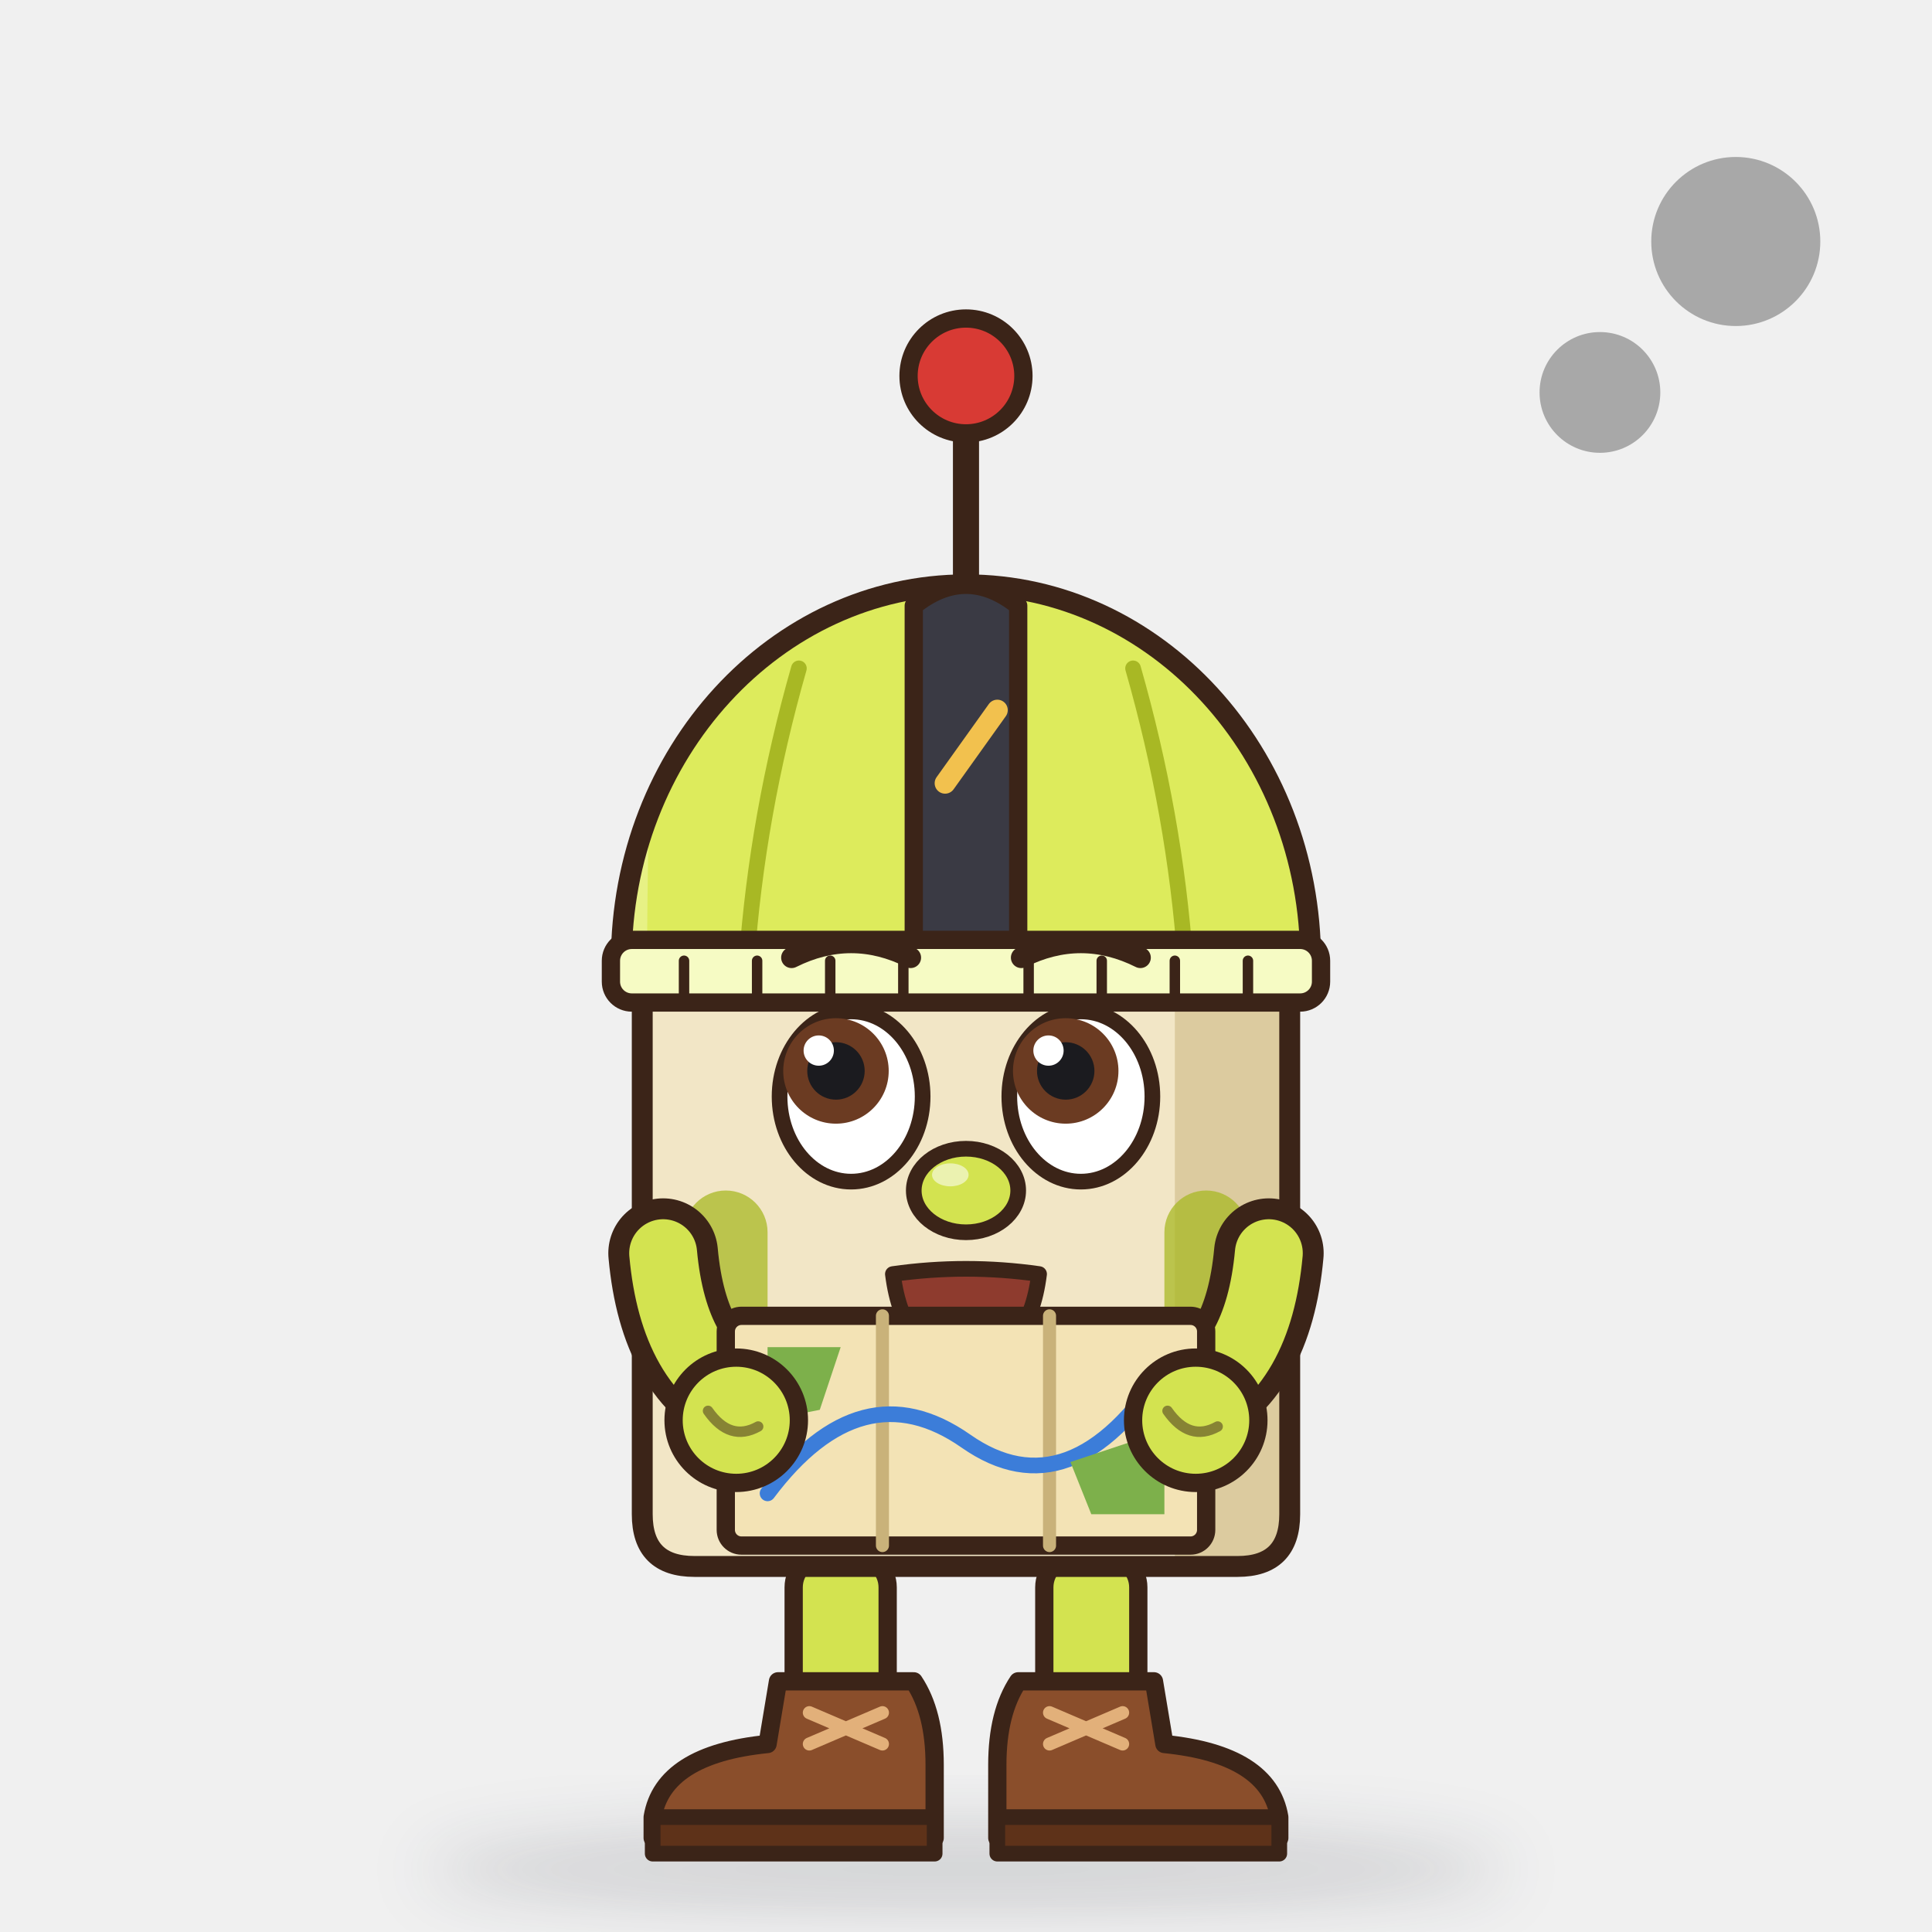
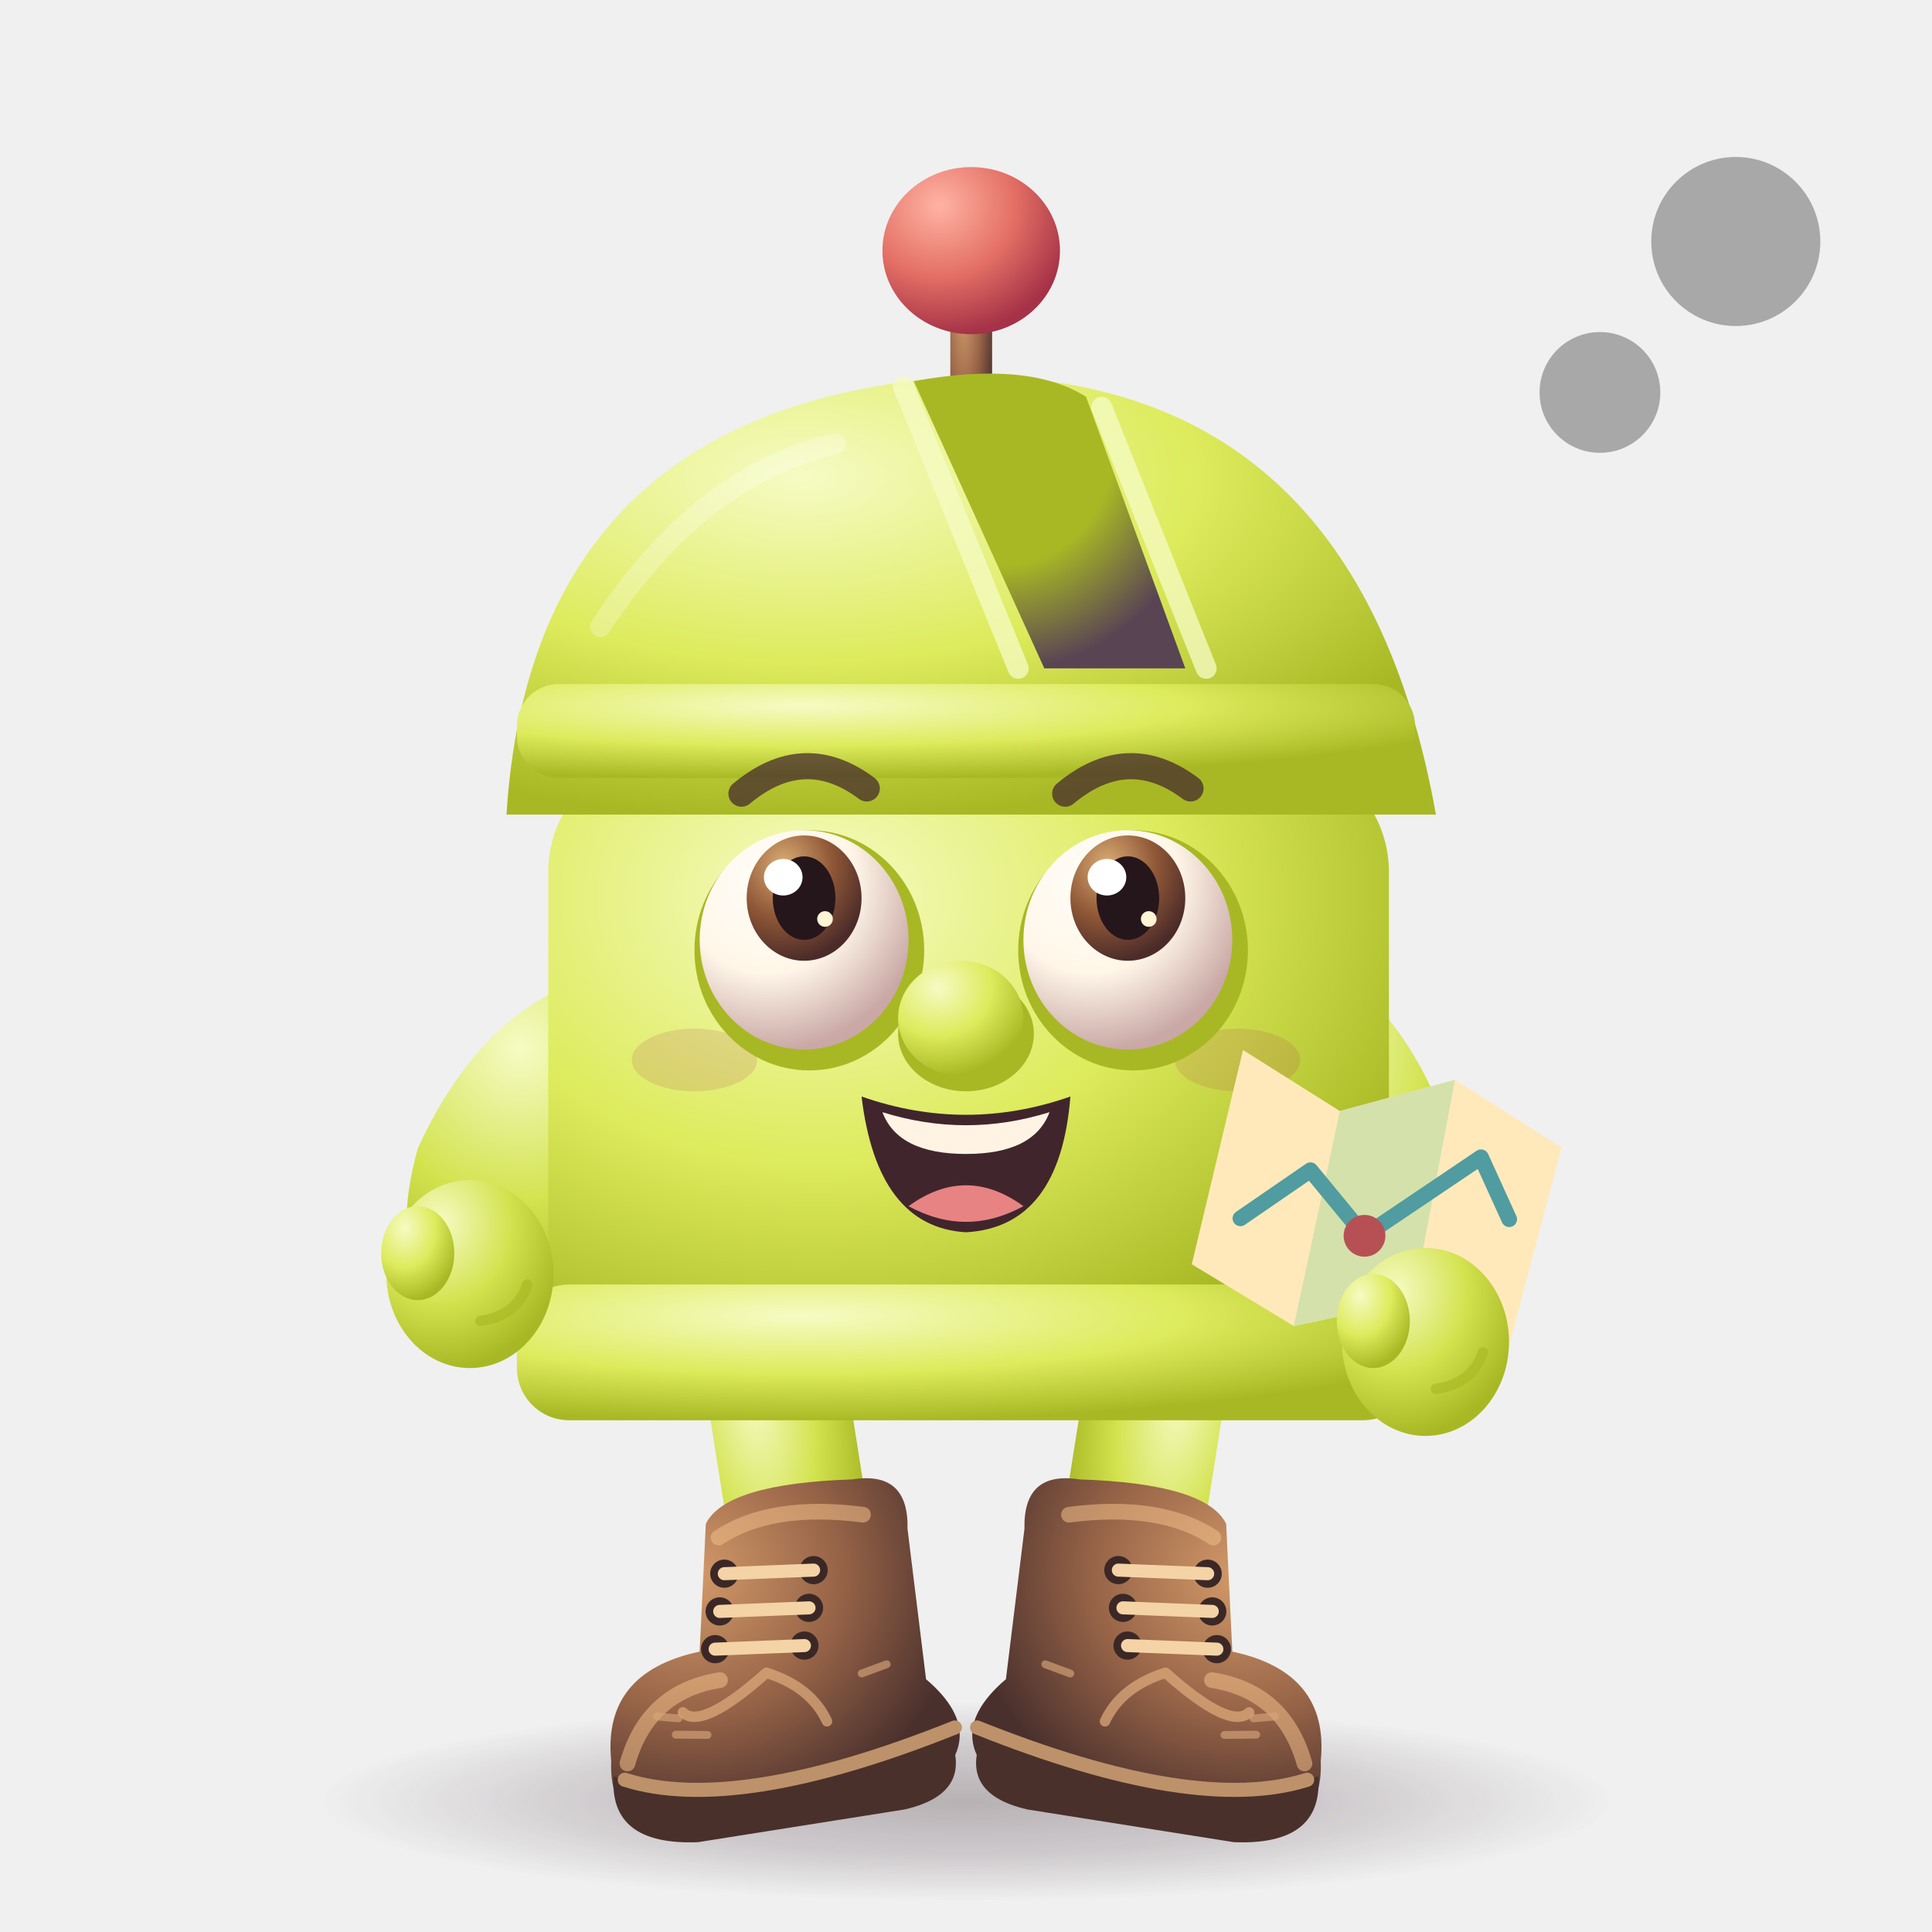
<svg xmlns="http://www.w3.org/2000/svg" viewBox="0 0 64 64" width="160" height="160" role="img" aria-label="Greenwich, Places, planning">
  <defs>
-     <filter id="sm-greenwich-s" x="-50%" y="-50%" width="200%" height="200%">
-       <feGaussianBlur stdDeviation="6" />
-     </filter>
+     <radialGradient id="sm-greenwich-clay" cx="32%" cy="23%" r="78%">
+       <stop offset="0" stop-color="#F6FBC4" />
+       <stop offset="0.54" stop-color="#DDEB5C" />
+       <stop offset="1" stop-color="#A8B824" />
+     </radialGradient>
+     <radialGradient id="sm-greenwich-arm" cx="32%" cy="23%" r="78%">
+       <stop offset="0" stop-color="#F6FBC4" />
+       <stop offset="0.54" stop-color="#D3E350" />
+       <stop offset="1" stop-color="#A8B824" />
+     </radialGradient>
+     <radialGradient id="sm-greenwich-recess" cx="32%" cy="23%" r="78%">
+       <stop offset="0" stop-color="#A8B824" />
+       <stop offset="0.54" stop-color="#A8B824" />
+       <stop offset="1" stop-color="#594454" />
+     </radialGradient>
+     <radialGradient id="sm-greenwich-boot" cx="32%" cy="23%" r="78%">
+       <stop offset="0" stop-color="#d39a69" />
+       <stop offset="0.54" stop-color="#966347" />
+       <stop offset="1" stop-color="#4a302d" />
+     </radialGradient>
+     <radialGradient id="sm-greenwich-wood" cx="32%" cy="23%" r="78%">
+       <stop offset="0" stop-color="#ffe0a6" />
+       <stop offset="0.54" stop-color="#bb8051" />
+       <stop offset="1" stop-color="#774231" />
+     </radialGradient>
+     <radialGradient id="sm-greenwich-gold" cx="32%" cy="23%" r="78%">
+       <stop offset="0" stop-color="#fff5bb" />
+       <stop offset="0.54" stop-color="#ebba54" />
+       <stop offset="1" stop-color="#aa612e" />
+     </radialGradient>
+     <radialGradient id="sm-greenwich-red" cx="32%" cy="23%" r="78%">
+       <stop offset="0" stop-color="#ffb3a4" />
+       <stop offset="0.54" stop-color="#e47065" />
+       <stop offset="1" stop-color="#a53247" />
+     </radialGradient>
+     <radialGradient id="sm-greenwich-white" cx="32%" cy="23%" r="78%">
+       <stop offset="0" stop-color="#fffef9" />
+       <stop offset="0.54" stop-color="#fff6e8" />
+       <stop offset="1" stop-color="#c9a8a5" />
+     </radialGradient>
+     <radialGradient id="sm-greenwich-iris" cx="32%" cy="23%" r="78%">
+       <stop offset="0" stop-color="#d9ab73" />
+       <stop offset="0.54" stop-color="#905837" />
+       <stop offset="1" stop-color="#4b2b29" />
+     </radialGradient>
+     <radialGradient id="sm-greenwich-floor">
+       <stop stop-color="#38252e" stop-opacity=".31" />
+       <stop offset=".55" stop-color="#483442" stop-opacity=".2" />
+       <stop offset="1" stop-color="#483442" stop-opacity="0" />
+     </radialGradient>
  </defs>
  <g transform="scale(0.17297) translate(35 0)">
-     <ellipse cx="150" cy="358" rx="104" ry="9" fill="#1B2430" opacity=".14" filter="url(#sm-greenwich-s)" />
-     <rect x="117" y="298" width="18" height="32" rx="6" fill="#D3E350" stroke="#3B2418" stroke-width="3.5" />
-     <rect x="165" y="298" width="18" height="32" rx="6" fill="#D3E350" stroke="#3B2418" stroke-width="3.5" />
-     <path d="M140 322 L114 322 L112 334 Q92 336 90 348 L90 352 L144 352 L144 338 Q144 328 140 322 Z" fill="#8A4E2B" stroke="#3B2418" stroke-width="3.5" stroke-linejoin="round" />
-     <path d="M144 348 L90 348 L90 355 L144 355 Z" fill="#5E3219" stroke="#3B2418" stroke-width="3" stroke-linejoin="round" />
-     <path d="M134 328 L120 334 M120 328 L134 334" fill="none" stroke="#E2B07A" stroke-width="2.5" stroke-linecap="round" stroke-linejoin="round" />
-     <path d="M160 322 L186 322 L188 334 Q208 336 210 348 L210 352 L156 352 L156 338 Q156 328 160 322 Z" fill="#8A4E2B" stroke="#3B2418" stroke-width="3.5" stroke-linejoin="round" />
-     <path d="M156 348 L210 348 L210 355 L156 355 Z" fill="#5E3219" stroke="#3B2418" stroke-width="3" stroke-linejoin="round" />
-     <path d="M166 328 L180 334 M180 328 L166 334" fill="none" stroke="#E2B07A" stroke-width="2.5" stroke-linecap="round" stroke-linejoin="round" />
-     <path d="M150 112 L150 82" fill="none" stroke="#3B2418" stroke-width="5" stroke-linecap="round" stroke-linejoin="round" />
-     <circle cx="150" cy="72" r="11" fill="#D83A34" stroke="#3B2418" stroke-width="3.5" />
-     <clipPath id="sm-greenwich-c">
-       <path d="M84 184 A66 72 0 0 1 216 184 Z" />
-     </clipPath>
-     <path d="M84 184 A66 72 0 0 1 216 184 Z" fill="#DDEB5C" />
-     <g clip-path="url(#sm-greenwich-c)">
-       <path d="M200 0 L340 0 L340 370 L196 370 Q230 200 200 0 Z" fill="#A8B824" opacity="0.32" />
-       <path d="M0 0 L104 0 Q76 160 100 370 L0 370 Z" fill="#F6FBC4" opacity="0.4" />
-       <path d="M118 128 Q110 156 108 184 M182 128 Q190 156 192 184" fill="none" stroke="#A8B824" stroke-width="3" stroke-linecap="round" stroke-linejoin="round" />
+     <ellipse cx="150" cy="345" rx="123" ry="19" fill="url(#sm-greenwich-floor)" />
+     <g transform="translate(119 302) rotate(-9) scale(1 1)">
+       <rect x="-13" y="-53" width="27" height="71" rx="13" fill="url(#sm-greenwich-arm)" />
+       <path d="M-17-13Q-12-20 12-17Q23-17 21-6L20 23Q32 37 14 45H-27Q-45 44-42 29Q-41 12-22 11Z" fill="url(#sm-greenwich-boot)" />
+       <path d="M-42 32Q-24 42 22 32Q27 46 12 47H-28Q-45 45-42 32Z" fill="#49302b" />
+       <path d="M-40 33Q-20 43 24 33" fill="none" stroke="#bd9169" stroke-width="2.7" stroke-linecap="round" stroke-linejoin="round" />
+       <path d="M-39 30Q-33 17-19 17M-15-10Q-4-15 13-10" fill="none" stroke="#f1bd89" stroke-width="3" opacity="0.55" stroke-linecap="round" stroke-linejoin="round" />
+       <ellipse cx="-15" cy="-3" rx="2.7" ry="2.7" fill="#3b2826" />
+       <ellipse cx="2" cy="-1" rx="2.7" ry="2.7" fill="#3b2826" />
+       <path d="M-15 -3l17 2" fill="none" stroke="#f4d3a6" stroke-width="2.5" stroke-linecap="round" stroke-linejoin="round" />
+       <ellipse cx="-17" cy="4" rx="2.7" ry="2.7" fill="#3b2826" />
+       <ellipse cx="0" cy="6" rx="2.7" ry="2.7" fill="#3b2826" />
+       <path d="M-17 4l17 2" fill="none" stroke="#f4d3a6" stroke-width="2.5" stroke-linecap="round" stroke-linejoin="round" />
+       <ellipse cx="-19" cy="11" rx="2.7" ry="2.7" fill="#3b2826" />
+       <ellipse cx="-2" cy="13" rx="2.7" ry="2.7" fill="#3b2826" />
+       <path d="M-19 11l17 2" fill="none" stroke="#f4d3a6" stroke-width="2.5" stroke-linecap="round" stroke-linejoin="round" />
+       <path d="M-10 17q-14 9-17 5M-10 17q8 4 10 11" fill="none" stroke="#dfad7d" stroke-width="2" opacity="0.7" stroke-linecap="round" stroke-linejoin="round" />
+       <path d="M-29 26l6 1m-9-5l4 1m36-3l5-1" fill="none" stroke="#d5a47a" stroke-width="1.5" opacity="0.65" stroke-linecap="round" stroke-linejoin="round" />
    </g>
-     <path d="M84 184 A66 72 0 0 1 216 184 Z" fill="none" stroke="#3B2418" stroke-width="4" stroke-linecap="round" stroke-linejoin="round" />
-     <path d="M140 184 L140 116 Q150 108 160 116 L160 184 Z" fill="#3A3A44" stroke="#3B2418" stroke-width="3.5" stroke-linejoin="round" stroke-linecap="round" />
-     <path d="M146 150 L156 136" fill="none" stroke="#F2C14E" stroke-width="4" stroke-linecap="round" stroke-linejoin="round" />
-     <clipPath id="sm-greenwich-d">
-       <path d="M88 184 L212 184 L212 290 Q212 300 202 300 L98 300 Q88 300 88 290 Z" />
-     </clipPath>
-     <path d="M88 184 L212 184 L212 290 Q212 300 202 300 L98 300 Q88 300 88 290 Z" fill="#F2E6C6" />
-     <g clip-path="url(#sm-greenwich-d)">
-       <path d="M190 180 L240 180 L240 300 L190 300 Z" fill="#DCCB9F" />
+     <g transform="translate(181 302) rotate(9) scale(-1 1)">
+       <rect x="-13" y="-53" width="27" height="71" rx="13" fill="url(#sm-greenwich-arm)" />
+       <path d="M-17-13Q-12-20 12-17Q23-17 21-6L20 23Q32 37 14 45H-27Q-45 44-42 29Q-41 12-22 11Z" fill="url(#sm-greenwich-boot)" />
+       <path d="M-42 32Q-24 42 22 32Q27 46 12 47H-28Q-45 45-42 32Z" fill="#49302b" />
+       <path d="M-40 33Q-20 43 24 33" fill="none" stroke="#bd9169" stroke-width="2.7" stroke-linecap="round" stroke-linejoin="round" />
+       <path d="M-39 30Q-33 17-19 17M-15-10Q-4-15 13-10" fill="none" stroke="#f1bd89" stroke-width="3" opacity="0.55" stroke-linecap="round" stroke-linejoin="round" />
+       <ellipse cx="-15" cy="-3" rx="2.7" ry="2.7" fill="#3b2826" />
+       <ellipse cx="2" cy="-1" rx="2.7" ry="2.7" fill="#3b2826" />
+       <path d="M-15 -3l17 2" fill="none" stroke="#f4d3a6" stroke-width="2.5" stroke-linecap="round" stroke-linejoin="round" />
+       <ellipse cx="-17" cy="4" rx="2.7" ry="2.7" fill="#3b2826" />
+       <ellipse cx="0" cy="6" rx="2.7" ry="2.7" fill="#3b2826" />
+       <path d="M-17 4l17 2" fill="none" stroke="#f4d3a6" stroke-width="2.5" stroke-linecap="round" stroke-linejoin="round" />
+       <ellipse cx="-19" cy="11" rx="2.7" ry="2.7" fill="#3b2826" />
+       <ellipse cx="-2" cy="13" rx="2.7" ry="2.7" fill="#3b2826" />
+       <path d="M-19 11l17 2" fill="none" stroke="#f4d3a6" stroke-width="2.5" stroke-linecap="round" stroke-linejoin="round" />
+       <path d="M-10 17q-14 9-17 5M-10 17q8 4 10 11" fill="none" stroke="#dfad7d" stroke-width="2" opacity="0.7" stroke-linecap="round" stroke-linejoin="round" />
+       <path d="M-29 26l6 1m-9-5l4 1m36-3l5-1" fill="none" stroke="#d5a47a" stroke-width="1.5" opacity="0.65" stroke-linecap="round" stroke-linejoin="round" />
    </g>
-     <path d="M88 184 L212 184 L212 290 Q212 300 202 300 L98 300 Q88 300 88 290 Z" fill="none" stroke="#3B2418" stroke-width="4" stroke-linecap="round" stroke-linejoin="round" />
-     <rect x="82" y="180" width="136" height="12" rx="4" fill="#F6FBC4" stroke="#3B2418" stroke-width="3.5" />
-     <path d="M96 184 L96 192 M110 184 L110 192 M124 184 L124 192 M138 184 L138 192 M162 184 L162 192 M176 184 L176 192 M190 184 L190 192 M204 184 L204 192" fill="none" stroke="#3B2418" stroke-width="2" stroke-linecap="round" stroke-linejoin="round" />
-     <path d="M96 256 L96 236 A8 8 0 0 1 112 236 L112 256 Z M188 256 L188 236 A8 8 0 0 1 204 236 L204 256 Z" fill="#A8B824" opacity="0.75" />
-     <ellipse cx="150" cy="228" rx="10" ry="8" fill="#D3E350" stroke="#3B2418" stroke-width="3" />
-     <ellipse cx="147" cy="225" rx="3.5" ry="2.2" fill="#fff" opacity=".55" />
-     <g>
-       <ellipse cx="128" cy="210" rx="13.7" ry="16.3" fill="#fff" stroke="#3B2418" stroke-width="3" />
-       <circle cx="125.1" cy="205.1" r="10.1" fill="#6B3B22" />
-       <circle cx="125.1" cy="205.1" r="5.5" fill="#1B1B1F" />
-       <circle cx="121.8" cy="201.2" r="2.9" fill="#fff" />
-       <ellipse cx="172" cy="210" rx="13.7" ry="16.3" fill="#fff" stroke="#3B2418" stroke-width="3" />
-       <circle cx="169.1" cy="205.1" r="10.1" fill="#6B3B22" />
-       <circle cx="169.1" cy="205.1" r="5.5" fill="#1B1B1F" />
-       <circle cx="165.8" cy="201.2" r="2.9" fill="#fff" />
+     <path d="M111 187Q65 176 45 220Q37 249 59 254Q76 247 76 225L110 211Z" fill="url(#sm-greenwich-arm)" />
+     <path d="M207 183Q238 183 250 244L232 259Q219 209 204 222Z" fill="url(#sm-greenwich-arm)" />
+     <rect x="147" y="49" width="8" height="43" rx="4" fill="url(#sm-greenwich-boot)" />
+     <ellipse cx="151" cy="48" rx="17" ry="16" fill="url(#sm-greenwich-red)" />
+     <rect x="70" y="144" width="161" height="121" rx="23" fill="url(#sm-greenwich-clay)" />
+     <path d="M62 156Q67 77 150 72Q225 72 240 156Z" fill="url(#sm-greenwich-clay)" />
+     <path d="M140 73Q162 69 173 76L192 128H165Z" fill="url(#sm-greenwich-recess)" />
+     <path d="M138 74L160 128M176 78L196 128" fill="none" stroke="#F6FBC4" stroke-width="4" opacity="0.76" stroke-linecap="round" stroke-linejoin="round" />
+     <rect x="64" y="131" width="172" height="18" rx="8" fill="url(#sm-greenwich-clay)" />
+     <rect x="64" y="246" width="172" height="26" rx="10" fill="url(#sm-greenwich-clay)" />
+     <path d="M80 120Q99 91 125 85" fill="none" stroke="white" stroke-width="4" opacity="0.26" stroke-linecap="round" stroke-linejoin="round" />
+     <ellipse cx="55" cy="244" rx="16" ry="18" fill="url(#sm-greenwich-arm)" />
+     <ellipse cx="45" cy="240" rx="7" ry="9" fill="url(#sm-greenwich-clay)" />
+     <path d="M57 253q7 -1 9 -7" fill="none" stroke="#A8B824" stroke-width="2" opacity="0.65" stroke-linecap="round" stroke-linejoin="round" />
+     <g transform="translate(150 180)">
+       <ellipse cx="-52" cy="23" rx="12" ry="6" fill="#a63655" opacity=".15" />
+       <ellipse cx="52" cy="23" rx="12" ry="6" fill="#a63655" opacity=".15" />
+       <g>
+         <g transform="translate(-31 0)">
+           <path d="M-12 -28Q0 -38 12 -29" fill="none" stroke="#41252C" stroke-width="5" opacity="0.72" stroke-linecap="round" stroke-linejoin="round" />
+           <ellipse cx="1" cy="2" rx="22" ry="23" fill="#A8B824" />
+           <ellipse cx="0" cy="0" rx="20" ry="21" fill="url(#sm-greenwich-white)" />
+           <ellipse cx="0" cy="-8" rx="11" ry="12" fill="url(#sm-greenwich-iris)" />
+           <ellipse cx="0" cy="-8" rx="6" ry="8" fill="#25161c" />
+           <ellipse cx="-4" cy="-12" rx="3.7" ry="3.5" fill="white" />
+           <ellipse cx="4" cy="-4" rx="1.5" ry="1.5" fill="#fff4d5" />
+         </g>
+         <g transform="translate(31 0)">
+           <path d="M-12 -28Q0 -38 12 -29" fill="none" stroke="#41252C" stroke-width="5" opacity="0.72" stroke-linecap="round" stroke-linejoin="round" />
+           <ellipse cx="1" cy="2" rx="22" ry="23" fill="#A8B824" />
+           <ellipse cx="0" cy="0" rx="20" ry="21" fill="url(#sm-greenwich-white)" />
+           <ellipse cx="0" cy="-8" rx="11" ry="12" fill="url(#sm-greenwich-iris)" />
+           <ellipse cx="0" cy="-8" rx="6" ry="8" fill="#25161c" />
+           <ellipse cx="-4" cy="-12" rx="3.7" ry="3.5" fill="white" />
+           <ellipse cx="4" cy="-4" rx="1.5" ry="1.5" fill="#fff4d5" />
+         </g>
+       </g>
+       <ellipse cx="0" cy="18" rx="13" ry="11" fill="#A8B824" />
+       <ellipse cx="-1" cy="15" rx="12" ry="11" fill="url(#sm-greenwich-clay)" />
+       <path d="M-20 30Q0 37 20 30Q18 55 0 56Q-17 55-20 30Z" fill="#41252C" />
+       <path d="M-16 33Q0 38 16 33Q13 41 0 41Q-13 41-16 33Z" fill="#fff4e4" />
+       <path d="M-11 51Q0 43 11 51Q0 57-11 51Z" fill="#e78383" />
    </g>
-     <path d="M116.6 183.4 Q128 177.7 139.4 183.4 M183.4 183.4 Q172 177.7 160.6 183.4" fill="none" stroke="#3B2418" stroke-width="4" stroke-linecap="round" />
-     <path d="M136 244 Q150 242 164 244 Q162 260 150 260 Q138 260 136 244 Z" fill="#8E3B2E" stroke="#3B2418" stroke-width="3" stroke-linejoin="round" />
-     <path d="M143 256 Q150 250 157 256 Q150 260 143 256 Z" fill="#E58A86" />
-     <path d="M92 240 Q94 262 108 268" fill="none" stroke="#3B2418" stroke-width="21" stroke-linecap="round" stroke-linejoin="round" />
-     <path d="M92 240 Q94 262 108 268" fill="none" stroke="#D3E350" stroke-width="13" stroke-linecap="round" stroke-linejoin="round" />
-     <path d="M208 240 Q206 262 192 268" fill="none" stroke="#3B2418" stroke-width="21" stroke-linecap="round" stroke-linejoin="round" />
-     <path d="M208 240 Q206 262 192 268" fill="none" stroke="#D3E350" stroke-width="13" stroke-linecap="round" stroke-linejoin="round" />
-     <rect x="104" y="252" width="92" height="44" rx="3" fill="#F3E3B5" stroke="#3B2418" stroke-width="3.5" />
-     <path d="M134 252 L134 296 M166 252 L166 296" fill="none" stroke="#C9B27A" stroke-width="2.5" stroke-linecap="round" stroke-linejoin="round" />
-     <path d="M112 286 Q130 262 150 276 Q170 290 188 262" fill="none" stroke="#3C7DD9" stroke-width="3" stroke-linecap="round" stroke-linejoin="round" />
-     <path d="M112 258 L126 258 L122 270 L112 272 Z M170 280 L188 274 L188 290 L174 290 Z" fill="#7DB04B" />
-     <circle cx="106" cy="272" r="12" fill="#D3E350" stroke="#3B2418" stroke-width="3.5" />
-     <path d="M100.6 270.2 Q104.8 276.2 110.2 273.2" fill="none" stroke="#3B2418" stroke-width="2" stroke-linecap="round" opacity=".5" />
-     <circle cx="194" cy="272" r="12" fill="#D3E350" stroke="#3B2418" stroke-width="3.5" />
-     <path d="M188.6 270.2 Q192.8 276.2 198.2 273.2" fill="none" stroke="#3B2418" stroke-width="2" stroke-linecap="round" opacity=".5" />
+     <g transform="rotate(8 229 232)">
+       <path d="M199 205L219 214L240 205L262 215L257 257L238 248L216 256L195 247Z" fill="#ffe9ba" />
+       <path d="M219 214L240 205L238 248L216 256Z" fill="#d4e1ab" />
+       <path d="M203 237L215 226L227 237L247 219L254 230" fill="none" stroke="#509ca0" stroke-width="3" stroke-linecap="round" stroke-linejoin="round" />
+       <ellipse cx="227" cy="237" rx="4" ry="4" fill="#b75055" />
+     </g>
+     <ellipse cx="238" cy="257" rx="16" ry="18" fill="url(#sm-greenwich-arm)" />
+     <ellipse cx="228" cy="253" rx="7" ry="9" fill="url(#sm-greenwich-clay)" />
+     <path d="M240 266q7 -1 9 -7" fill="none" stroke="#A8B824" stroke-width="2" opacity="0.65" stroke-linecap="round" stroke-linejoin="round" />
  </g>
  <circle cx="53" cy="13" r="2" fill="#a8a8a8" />
  <circle cx="57.5" cy="8" r="2.8" fill="#a8a8a8" />
</svg>
